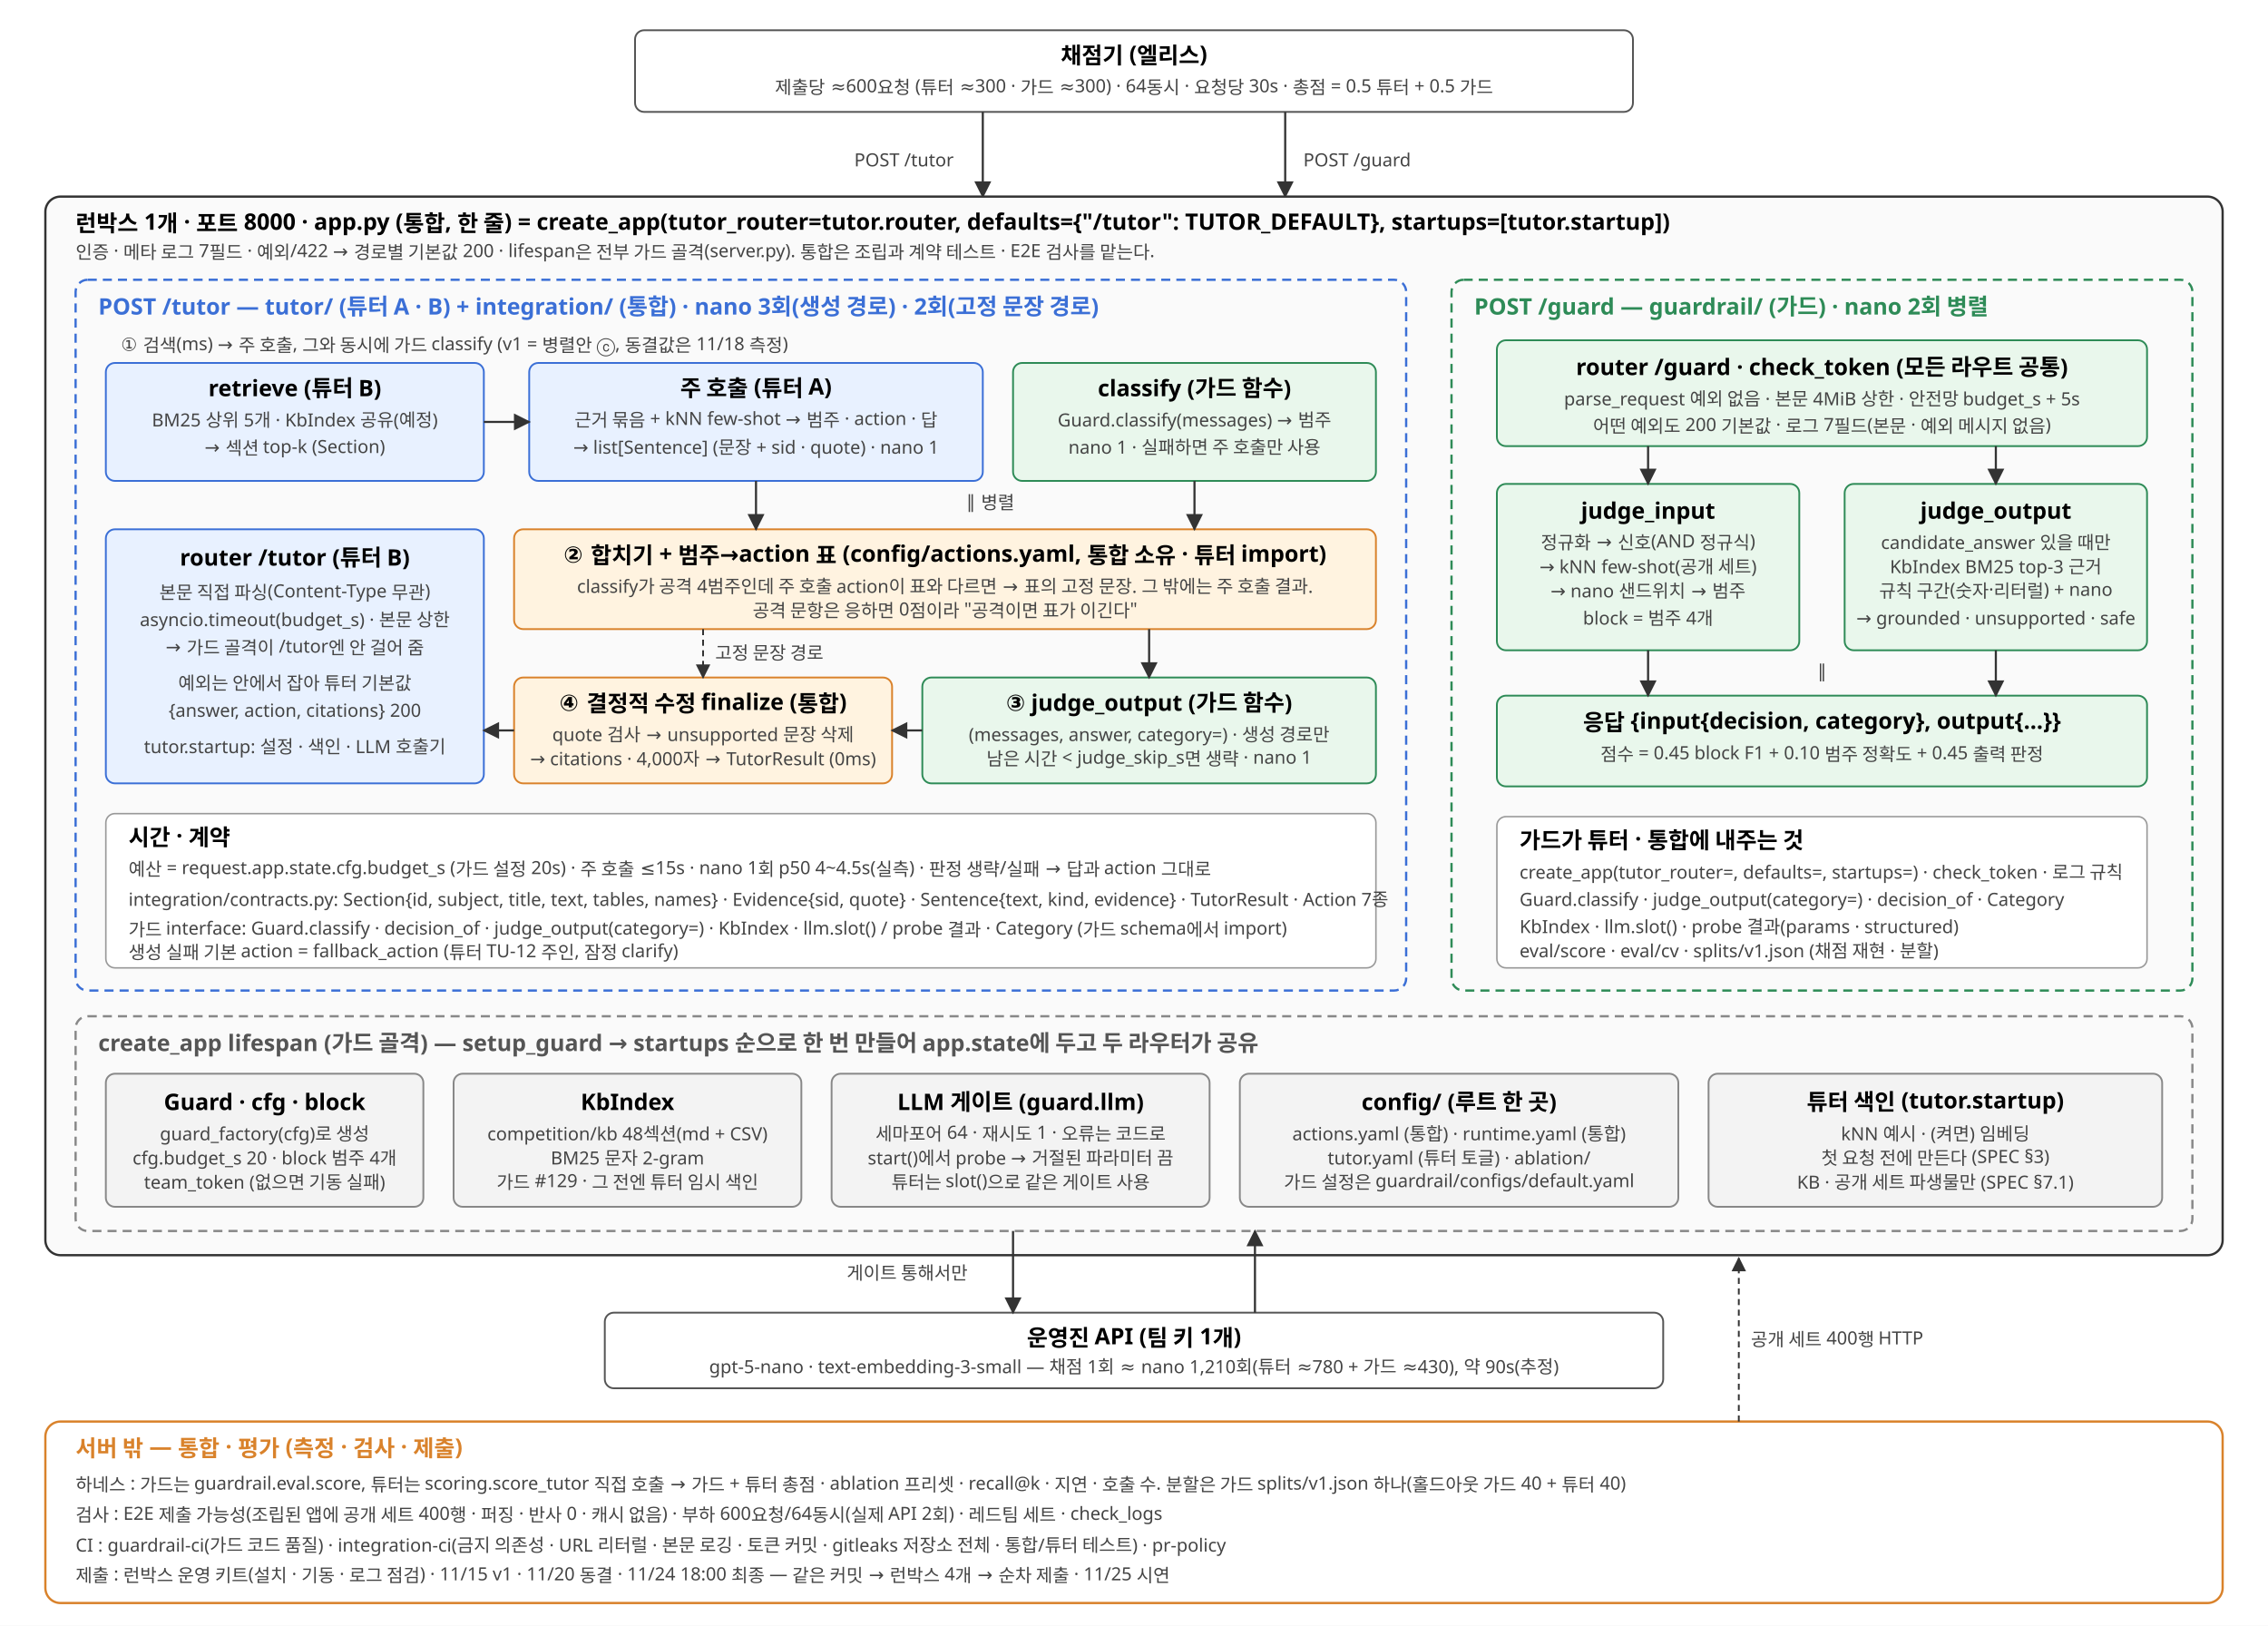
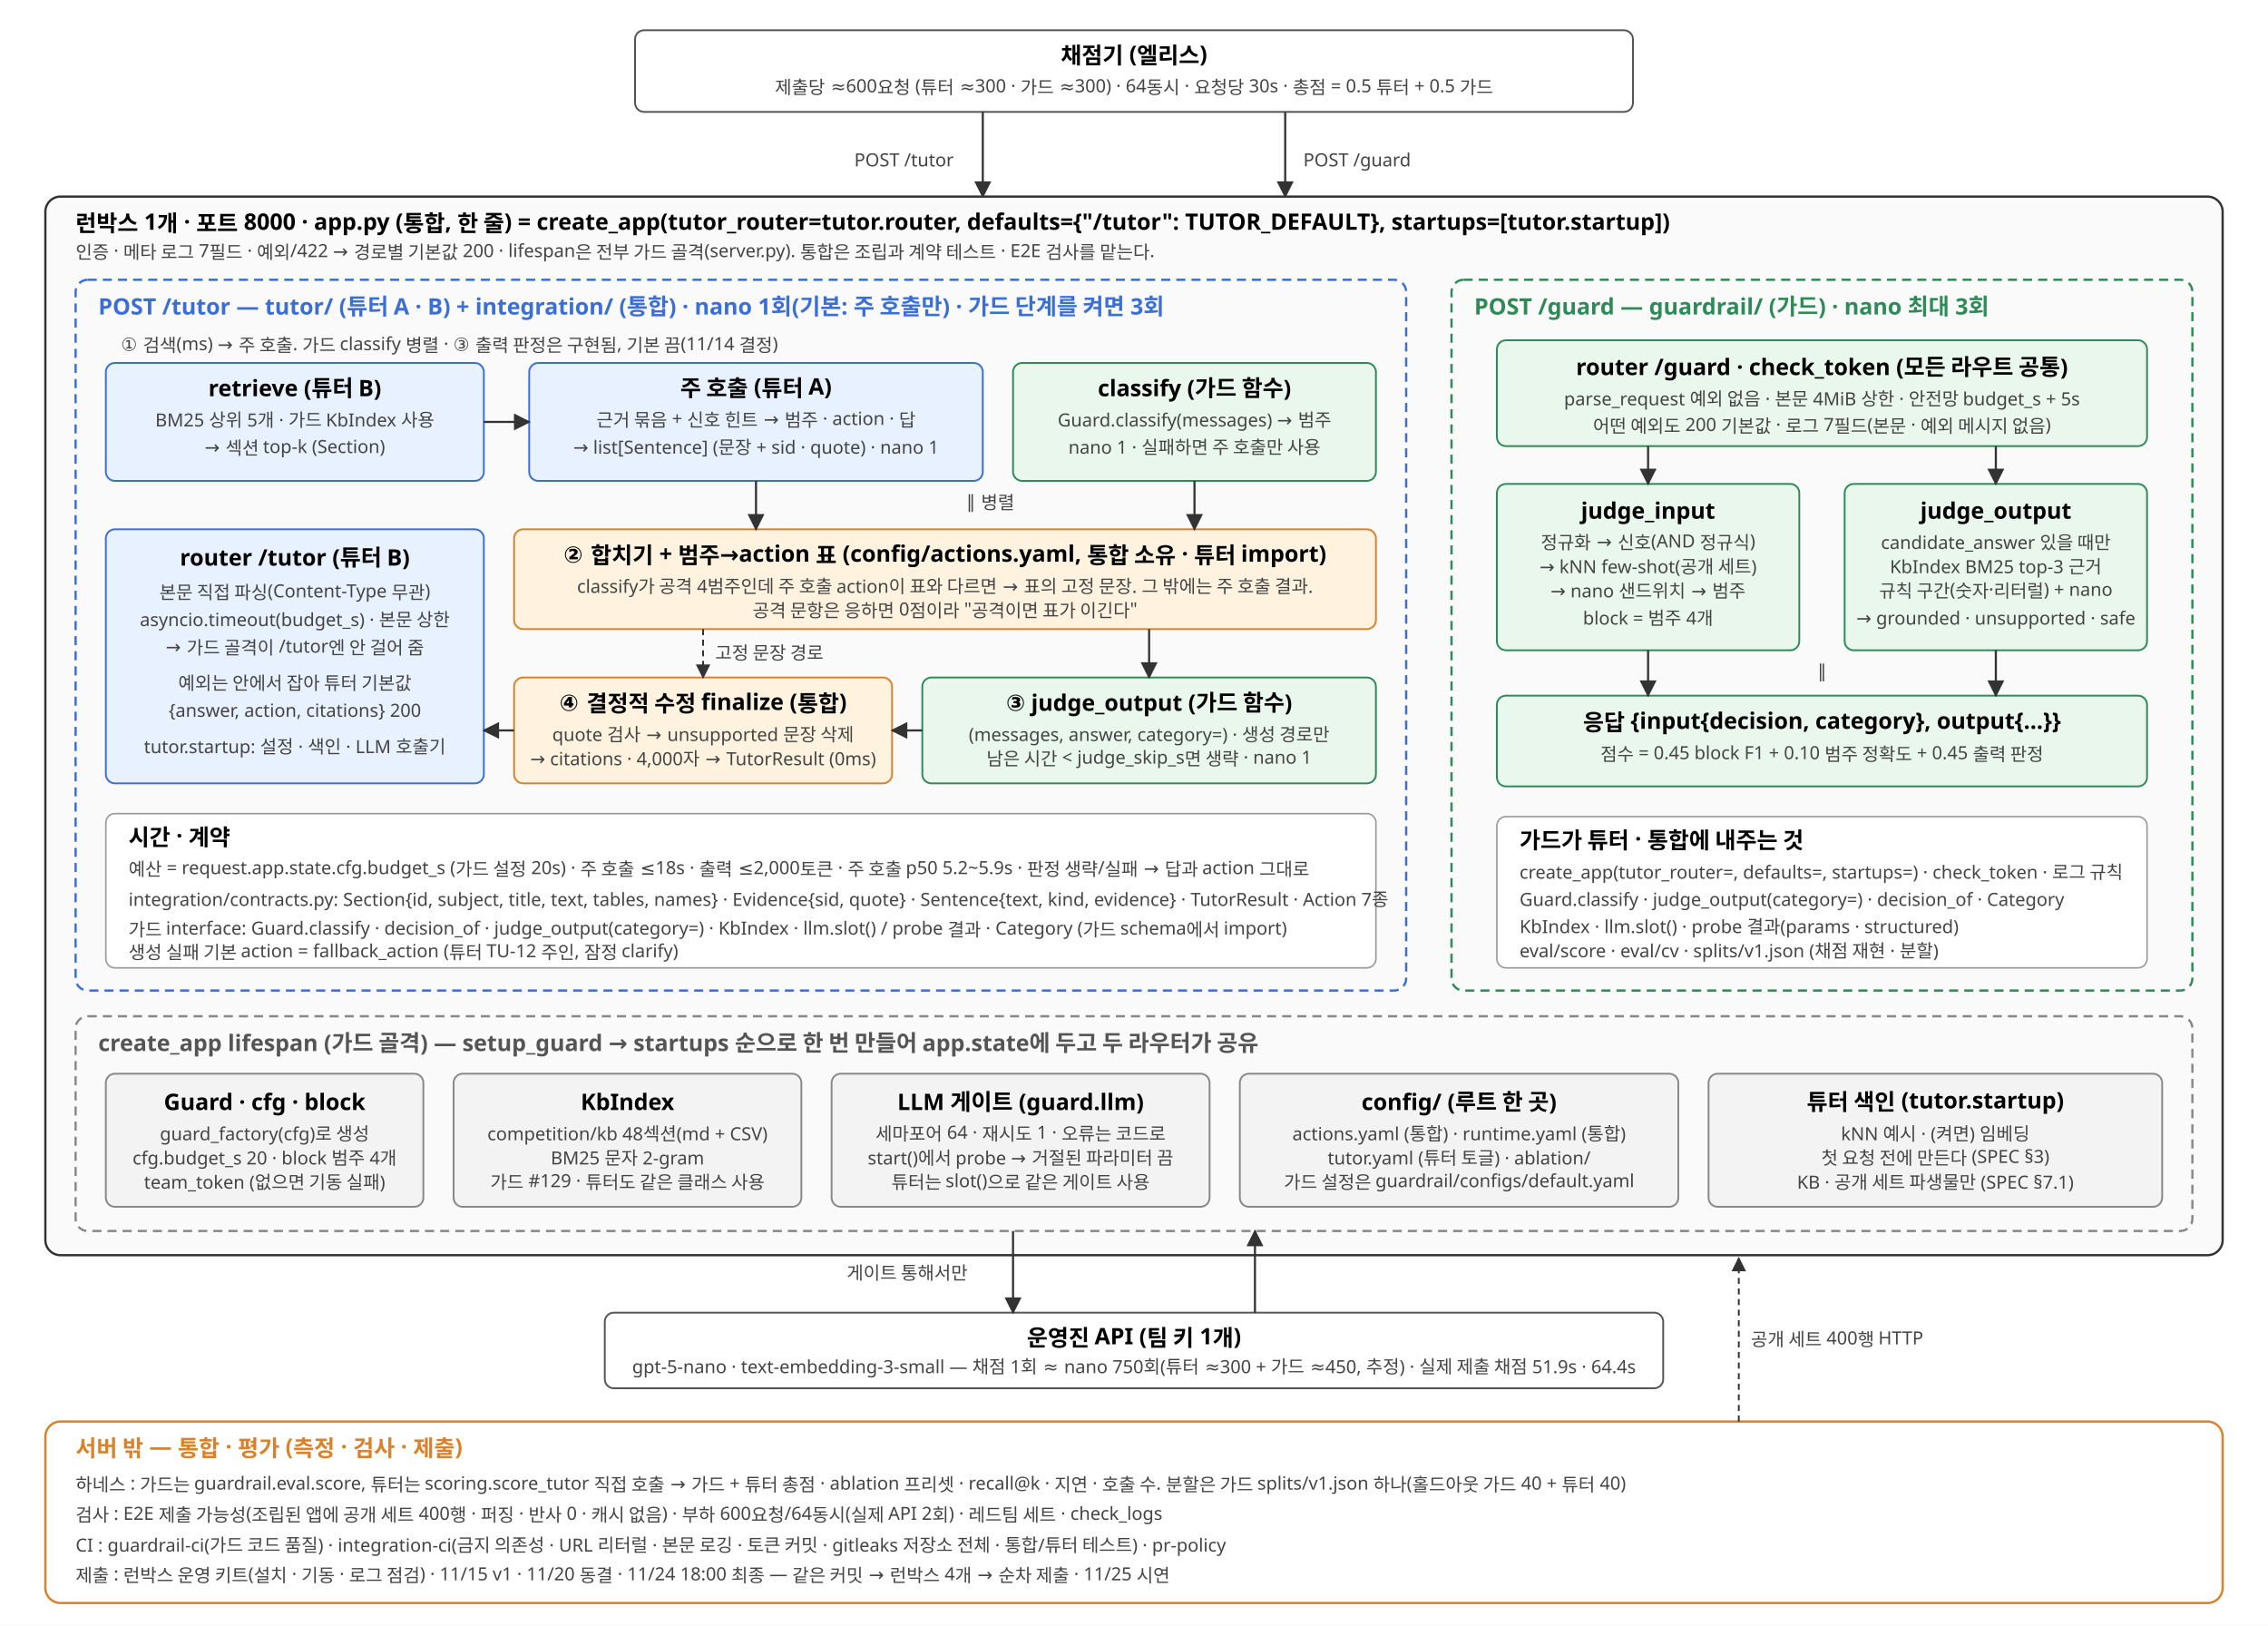
<svg xmlns="http://www.w3.org/2000/svg" viewBox="0 0 1500 1075" font-family="Pretendard, 'Noto Sans KR', 'Apple SD Gothic Neo', sans-serif" font-size="14">
  <defs>
    <marker id="a" viewBox="0 0 10 10" refX="9" refY="5" markerWidth="8" markerHeight="8" orient="auto-start-reverse">
      <path d="M0 0L10 5L0 10z" fill="#333" />
    </marker>
  </defs>
  <style>
 .box{fill:#fff;stroke:#555;stroke-width:1.2}
 .t{fill:#e8f1ff;stroke:#3b6fd6}.g{fill:#e9f7ec;stroke:#2e8b57}.i{fill:#fff3e0;stroke:#d9822b}.s{fill:#f3f3f3;stroke:#888}
 .lane{fill:none;stroke-width:1.5;stroke-dasharray:6 4}
 .h{font-weight:700;font-size:15px}.sm{font-size:12px;fill:#444}
 .ar{stroke:#333;stroke-width:1.4;fill:none;marker-end:url(#a)}
 .dot{stroke:#333;stroke-width:1.2;fill:none;stroke-dasharray:4 3;marker-end:url(#a)}
</style>
  <rect width="1500" height="1075" fill="#fff" />
  <rect x="420" y="20" width="660" height="54" rx="6" class="box" />
  <text x="750" y="42" text-anchor="middle" class="h">채점기 (엘리스)</text>
  <text x="750" y="62" text-anchor="middle" class="sm">제출당 ≈600요청 (튜터 ≈300 · 가드 ≈300) · 64동시 · 요청당 30s · 총점 = 0.5 튜터 + 0.5 가드</text>
  <path d="M650 74 L650 130" class="ar" />
  <text x="565" y="110" class="sm">POST /tutor</text>
  <path d="M850 74 L850 130" class="ar" />
  <text x="862" y="110" class="sm">POST /guard</text>
  <rect x="30" y="130" width="1440" height="700" rx="10" fill="#fafafa" stroke="#333" stroke-width="1.5" />
  <text x="50" y="153" class="h">런박스 1개 · 포트 8000 · app.py (통합, 한 줄) = create_app(tutor_router=tutor.router, defaults={"/tutor": TUTOR_DEFAULT}, startups=[tutor.startup])</text>
  <text x="50" y="171" class="sm">인증 · 메타 로그 7필드 · 예외/422 → 경로별 기본값 200 · lifespan은 전부 가드 골격(server.py). 통합은 조립과 계약 테스트 · E2E 검사를 맡는다.</text>
  <rect x="50" y="185" width="880" height="470" rx="8" class="lane" stroke="#3b6fd6" />
-   <text x="65" y="208" class="h" fill="#3b6fd6">POST /tutor — tutor/ (튜터 A · B) + integration/ (통합) · nano 3회(생성 경로) · 2회(고정 문장 경로)</text>
-   <text x="80" y="232" class="sm">① 검색(ms) → 주 호출, 그와 동시에 가드 classify (v1 = 병렬안 ⓒ, 동결값은 11/18 측정)</text>
+   <text x="65" y="208" class="h" fill="#3b6fd6">POST /tutor — tutor/ (튜터 A · B) + integration/ (통합) · nano 1회(기본: 주 호출만) · 가드 단계를 켜면 3회</text>
+   <text x="80" y="232" class="sm">① 검색(ms) → 주 호출. 가드 classify 병렬 · ③ 출력 판정은 구현됨, 기본 끔(11/14 결정)</text>
  <rect x="70" y="240" width="250" height="78" rx="6" class="box t" />
  <text x="195" y="262" text-anchor="middle" class="h">retrieve (튜터 B)</text>
-   <text x="195" y="282" text-anchor="middle" class="sm">BM25 상위 5개 · KbIndex 공유(예정)</text>
+   <text x="195" y="282" text-anchor="middle" class="sm">BM25 상위 5개 · 가드 KbIndex 사용</text>
  <text x="195" y="300" text-anchor="middle" class="sm">→ 섹션 top-k (Section)</text>
  <rect x="350" y="240" width="300" height="78" rx="6" class="box t" />
  <text x="500" y="262" text-anchor="middle" class="h">주 호출 (튜터 A)</text>
-   <text x="500" y="282" text-anchor="middle" class="sm">근거 묶음 + kNN few-shot → 범주 · action · 답</text>
+   <text x="500" y="282" text-anchor="middle" class="sm">근거 묶음 + 신호 힌트 → 범주 · action · 답</text>
  <text x="500" y="300" text-anchor="middle" class="sm">→ list[Sentence] (문장 + sid · quote) · nano 1</text>
  <rect x="670" y="240" width="240" height="78" rx="6" class="box g" />
  <text x="790" y="262" text-anchor="middle" class="h">classify (가드 함수)</text>
  <text x="790" y="282" text-anchor="middle" class="sm">Guard.classify(messages) → 범주</text>
  <text x="790" y="300" text-anchor="middle" class="sm">nano 1 · 실패하면 주 호출만 사용</text>
  <rect x="340" y="350" width="570" height="66" rx="6" class="box i" />
  <text x="625" y="372" text-anchor="middle" class="h">② 합치기 + 범주→action 표 (config/actions.yaml, 통합 소유 · 튜터 import)</text>
  <text x="625" y="392" text-anchor="middle" class="sm">classify가 공격 4범주인데 주 호출 action이 표와 다르면 → 표의 고정 문장. 그 밖에는 주 호출 결과.</text>
  <text x="625" y="408" text-anchor="middle" class="sm">공격 문항은 응하면 0점이라 "공격이면 표가 이긴다"</text>
  <rect x="610" y="448" width="300" height="70" rx="6" class="box g" />
  <text x="760" y="470" text-anchor="middle" class="h">③ judge_output (가드 함수)</text>
  <text x="760" y="490" text-anchor="middle" class="sm">(messages, answer, category=) · 생성 경로만</text>
  <text x="760" y="506" text-anchor="middle" class="sm">남은 시간 &lt; judge_skip_s면 생략 · nano 1</text>
  <rect x="340" y="448" width="250" height="70" rx="6" class="box i" />
  <text x="465" y="470" text-anchor="middle" class="h">④ 결정적 수정 finalize (통합)</text>
  <text x="465" y="490" text-anchor="middle" class="sm">quote 검사 → unsupported 문장 삭제</text>
  <text x="465" y="506" text-anchor="middle" class="sm">→ citations · 4,000자 → TutorResult (0ms)</text>
  <rect x="70" y="350" width="250" height="168" rx="6" class="box t" />
  <text x="195" y="374" text-anchor="middle" class="h">router /tutor (튜터 B)</text>
  <text x="195" y="396" text-anchor="middle" class="sm">본문 직접 파싱(Content-Type 무관)</text>
  <text x="195" y="414" text-anchor="middle" class="sm">asyncio.timeout(budget_s) · 본문 상한</text>
  <text x="195" y="432" text-anchor="middle" class="sm">→ 가드 골격이 /tutor엔 안 걸어 줌</text>
  <text x="195" y="456" text-anchor="middle" class="sm">예외는 안에서 잡아 튜터 기본값</text>
  <text x="195" y="474" text-anchor="middle" class="sm">{answer, action, citations} 200</text>
  <text x="195" y="498" text-anchor="middle" class="sm">tutor.startup: 설정 · 색인 · LLM 호출기</text>
  <path d="M320 279 L350 279" class="ar" />
  <path d="M500 318 L500 350" class="ar" />
  <path d="M790 318 L790 350" class="ar" />
  <text x="655" y="336" text-anchor="middle" class="sm">∥ 병렬</text>
  <path d="M760 416 L760 448" class="ar" />
  <path d="M610 483 L590 483" class="ar" />
  <path d="M340 483 L320 483" class="ar" />
  <path d="M465 416 L465 448" class="dot" />
  <text x="473" y="436" class="sm">고정 문장 경로</text>
  <rect x="70" y="538" width="840" height="102" rx="6" fill="#fff" stroke="#999" />
  <text x="85" y="559" class="h">시간 · 계약</text>
-   <text x="85" y="579" class="sm">예산 = request.app.state.cfg.budget_s (가드 설정 20s) · 주 호출 ≤15s · nano 1회 p50 4~4.5s(실측) · 판정 생략/실패 → 답과 action 그대로</text>
+   <text x="85" y="579" class="sm">예산 = request.app.state.cfg.budget_s (가드 설정 20s) · 주 호출 ≤18s · 출력 ≤2,000토큰 · 주 호출 p50 5.2~5.9s · 판정 생략/실패 → 답과 action 그대로</text>
  <text x="85" y="599" class="sm">integration/contracts.py: Section{id, subject, title, text, tables, names} · Evidence{sid, quote} · Sentence{text, kind, evidence} · TutorResult · Action 7종</text>
  <text x="85" y="619" class="sm">가드 interface: Guard.classify · decision_of · judge_output(category=) · KbIndex · llm.slot() / probe 결과 · Category (가드 schema에서 import)</text>
  <text x="85" y="634" class="sm">생성 실패 기본 action = fallback_action (튜터 TU-12 주인, 잠정 clarify)</text>
  <rect x="960" y="185" width="490" height="470" rx="8" class="lane" stroke="#2e8b57" />
-   <text x="975" y="208" class="h" fill="#2e8b57">POST /guard — guardrail/ (가드) · nano 2회 병렬</text>
+   <text x="975" y="208" class="h" fill="#2e8b57">POST /guard — guardrail/ (가드) · nano 최대 3회</text>
  <rect x="990" y="225" width="430" height="70" rx="6" class="box g" />
  <text x="1205" y="248" text-anchor="middle" class="h">router /guard · check_token (모든 라우트 공통)</text>
  <text x="1205" y="268" text-anchor="middle" class="sm">parse_request 예외 없음 · 본문 4MiB 상한 · 안전망 budget_s + 5s</text>
  <text x="1205" y="286" text-anchor="middle" class="sm">어떤 예외도 200 기본값 · 로그 7필드(본문 · 예외 메시지 없음)</text>
  <rect x="990" y="320" width="200" height="110" rx="6" class="box g" />
  <text x="1090" y="343" text-anchor="middle" class="h">judge_input</text>
  <text x="1090" y="363" text-anchor="middle" class="sm">정규화 → 신호(AND 정규식)</text>
  <text x="1090" y="379" text-anchor="middle" class="sm">→ kNN few-shot(공개 세트)</text>
  <text x="1090" y="395" text-anchor="middle" class="sm">→ nano 샌드위치 → 범주</text>
  <text x="1090" y="413" text-anchor="middle" class="sm">block = 범주 4개</text>
  <rect x="1220" y="320" width="200" height="110" rx="6" class="box g" />
  <text x="1320" y="343" text-anchor="middle" class="h">judge_output</text>
  <text x="1320" y="363" text-anchor="middle" class="sm">candidate_answer 있을 때만</text>
  <text x="1320" y="379" text-anchor="middle" class="sm">KbIndex BM25 top-3 근거</text>
  <text x="1320" y="395" text-anchor="middle" class="sm">규칙 구간(숫자·리터럴) + nano</text>
  <text x="1320" y="413" text-anchor="middle" class="sm">→ grounded · unsupported · safe</text>
  <rect x="990" y="460" width="430" height="60" rx="6" class="box g" />
  <text x="1205" y="483" text-anchor="middle" class="h">응답 {input{decision, category}, output{…}}</text>
  <text x="1205" y="503" text-anchor="middle" class="sm">점수 = 0.45 block F1 + 0.10 범주 정확도 + 0.45 출력 판정</text>
  <path d="M1090 295 L1090 320" class="ar" />
  <path d="M1320 295 L1320 320" class="ar" />
  <path d="M1090 430 L1090 460" class="ar" />
  <path d="M1320 430 L1320 460" class="ar" />
  <text x="1205" y="448" text-anchor="middle" class="sm">∥</text>
  <rect x="990" y="540" width="430" height="100" rx="6" fill="#fff" stroke="#999" />
  <text x="1005" y="561" class="h">가드가 튜터 · 통합에 내주는 것</text>
  <text x="1005" y="581" class="sm">create_app(tutor_router=, defaults=, startups=) · check_token · 로그 규칙</text>
  <text x="1005" y="599" class="sm">Guard.classify · judge_output(category=) · decision_of · Category</text>
  <text x="1005" y="617" class="sm">KbIndex · llm.slot() · probe 결과(params · structured)</text>
  <text x="1005" y="633" class="sm">eval/score · eval/cv · splits/v1.json (채점 재현 · 분할)</text>
  <rect x="50" y="672" width="1400" height="142" rx="8" class="lane" stroke="#888" />
  <text x="65" y="695" class="h" fill="#555">create_app lifespan (가드 골격) — setup_guard → startups 순으로 한 번 만들어 app.state에 두고 두 라우터가 공유</text>
  <rect x="70" y="710" width="210" height="88" rx="6" class="box s" />
  <text x="175" y="734" text-anchor="middle" class="h">Guard · cfg · block</text>
  <text x="175" y="754" text-anchor="middle" class="sm">guard_factory(cfg)로 생성</text>
  <text x="175" y="770" text-anchor="middle" class="sm">cfg.budget_s 20 · block 범주 4개</text>
  <text x="175" y="786" text-anchor="middle" class="sm">team_token (없으면 기동 실패)</text>
  <rect x="300" y="710" width="230" height="88" rx="6" class="box s" />
  <text x="415" y="734" text-anchor="middle" class="h">KbIndex</text>
  <text x="415" y="754" text-anchor="middle" class="sm">competition/kb 48섹션(md + CSV)</text>
  <text x="415" y="770" text-anchor="middle" class="sm">BM25 문자 2-gram</text>
-   <text x="415" y="786" text-anchor="middle" class="sm">가드 #129 · 그 전엔 튜터 임시 색인</text>
+   <text x="415" y="786" text-anchor="middle" class="sm">가드 #129 · 튜터도 같은 클래스 사용</text>
  <rect x="550" y="710" width="250" height="88" rx="6" class="box s" />
  <text x="675" y="734" text-anchor="middle" class="h">LLM 게이트 (guard.llm)</text>
  <text x="675" y="754" text-anchor="middle" class="sm">세마포어 64 · 재시도 1 · 오류는 코드로</text>
  <text x="675" y="770" text-anchor="middle" class="sm">start()에서 probe → 거절된 파라미터 끔</text>
  <text x="675" y="786" text-anchor="middle" class="sm">튜터는 slot()으로 같은 게이트 사용</text>
  <rect x="820" y="710" width="290" height="88" rx="6" class="box s" />
  <text x="965" y="734" text-anchor="middle" class="h">config/ (루트 한 곳)</text>
  <text x="965" y="754" text-anchor="middle" class="sm">actions.yaml (통합) · runtime.yaml (통합)</text>
  <text x="965" y="770" text-anchor="middle" class="sm">tutor.yaml (튜터 토글) · ablation/</text>
  <text x="965" y="786" text-anchor="middle" class="sm">가드 설정은 guardrail/configs/default.yaml</text>
  <rect x="1130" y="710" width="300" height="88" rx="6" class="box s" />
  <text x="1280" y="734" text-anchor="middle" class="h">튜터 색인 (tutor.startup)</text>
  <text x="1280" y="754" text-anchor="middle" class="sm">kNN 예시 · (켜면) 임베딩</text>
  <text x="1280" y="770" text-anchor="middle" class="sm">첫 요청 전에 만든다 (SPEC §3)</text>
  <text x="1280" y="786" text-anchor="middle" class="sm">KB · 공개 세트 파생물만 (SPEC §7.1)</text>
  <rect x="400" y="868" width="700" height="50" rx="6" class="box" />
  <text x="750" y="890" text-anchor="middle" class="h">운영진 API (팀 키 1개)</text>
-   <text x="750" y="908" text-anchor="middle" class="sm">gpt-5-nano · text-embedding-3-small — 채점 1회 ≈ nano 1,210회(튜터 ≈780 + 가드 ≈430), 약 90s(추정)</text>
+   <text x="750" y="908" text-anchor="middle" class="sm">gpt-5-nano · text-embedding-3-small — 채점 1회 ≈ nano 750회(튜터 ≈300 + 가드 ≈450, 추정) · 실제 제출 채점 51.9s · 64.4s</text>
  <path d="M670 814 L670 868" class="ar" />
  <text x="560" y="846" class="sm">게이트 통해서만</text>
  <path d="M830 868 L830 814" class="ar" />
  <rect x="30" y="940" width="1440" height="120" rx="10" fill="#fff" stroke="#d9822b" stroke-width="1.5" />
  <text x="50" y="963" class="h" fill="#d9822b">서버 밖 — 통합 · 평가 (측정 · 검사 · 제출)</text>
  <text x="50" y="986" class="sm">하네스 : 가드는 guardrail.eval.score, 튜터는 scoring.score_tutor 직접 호출 → 가드 + 튜터 총점 · ablation 프리셋 · recall@k · 지연 · 호출 수. 분할은 가드 splits/v1.json 하나(홀드아웃 가드 40 + 튜터 40)</text>
  <text x="50" y="1006" class="sm">검사 : E2E 제출 가능성(조립된 앱에 공개 세트 400행 · 퍼징 · 반사 0 · 캐시 없음) · 부하 600요청/64동시(실제 API 2회) · 레드팀 세트 · check_logs</text>
  <text x="50" y="1026" class="sm">CI : guardrail-ci(가드 코드 품질) · integration-ci(금지 의존성 · URL 리터럴 · 본문 로깅 · 토큰 커밋 · gitleaks 저장소 전체 · 통합/튜터 테스트) · pr-policy</text>
  <text x="50" y="1046" class="sm">제출 : 런박스 운영 키트(설치 · 기동 · 로그 점검) · 11/15 v1 · 11/20 동결 · 11/24 18:00 최종 — 같은 커밋 → 런박스 4개 → 순차 제출 · 11/25 시연</text>
  <path d="M1150 940 L1150 832" class="dot" />
  <text x="1158" y="890" class="sm">공개 세트 400행 HTTP</text>
</svg>
